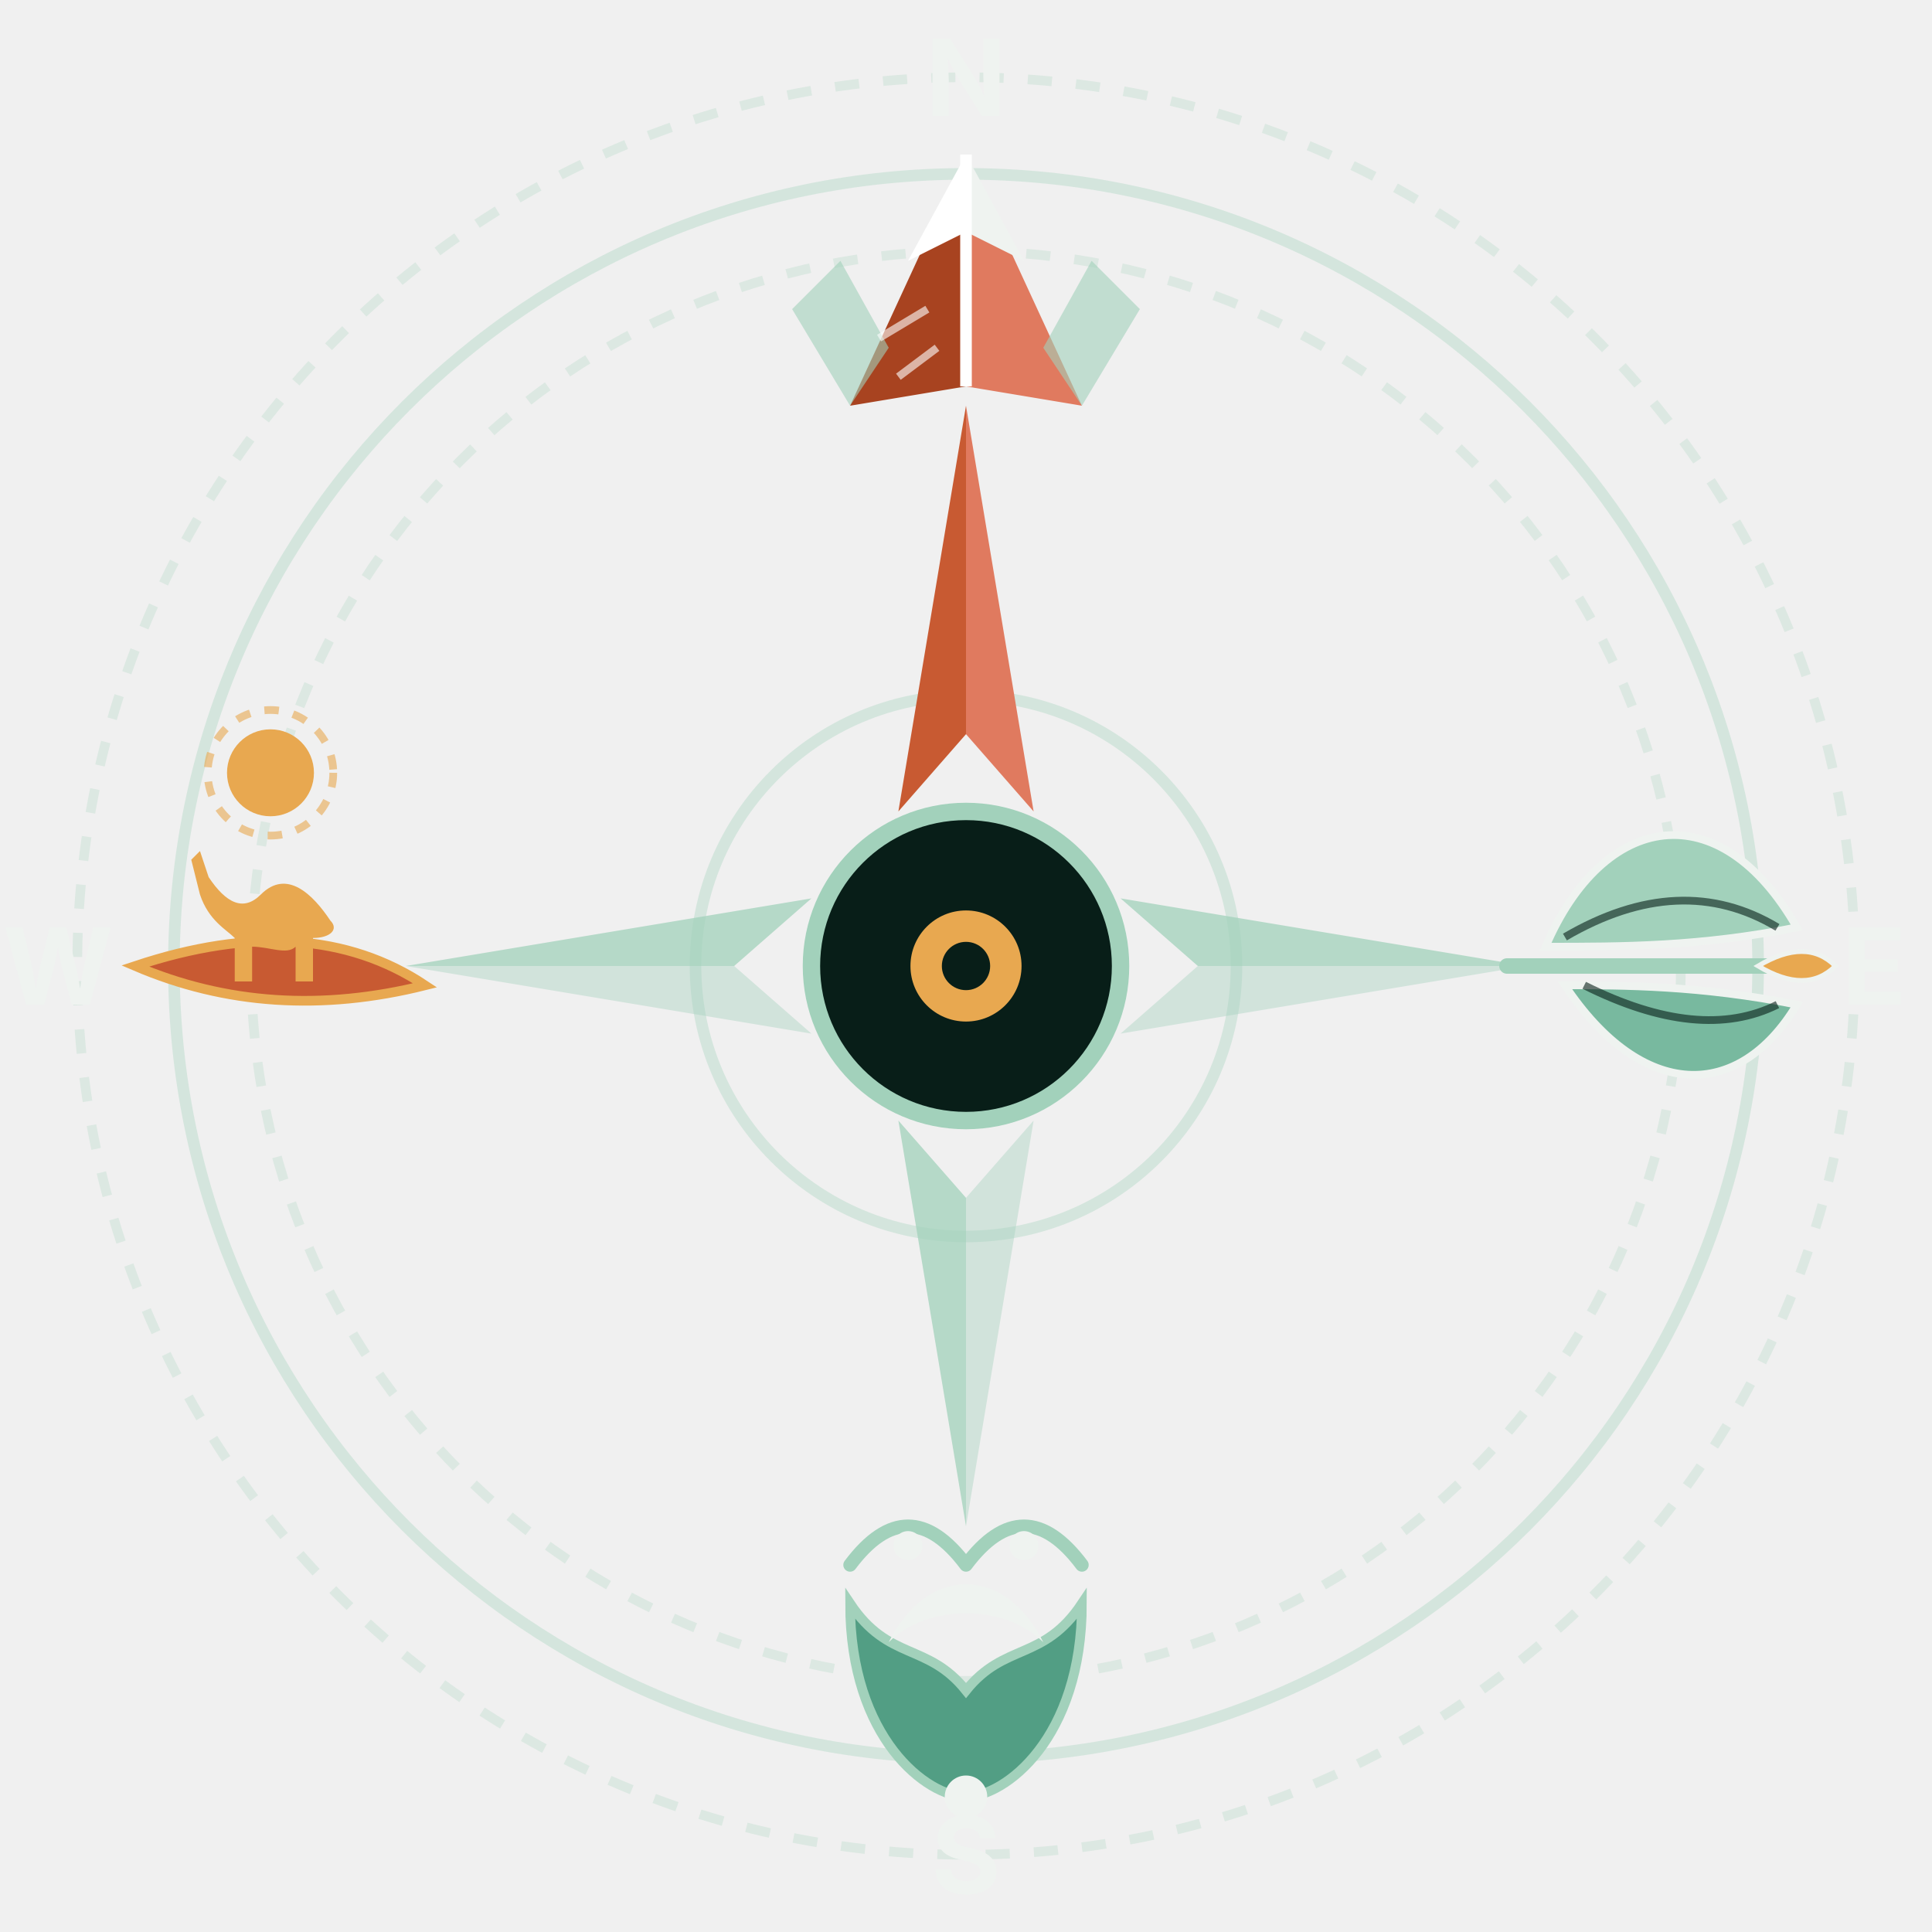
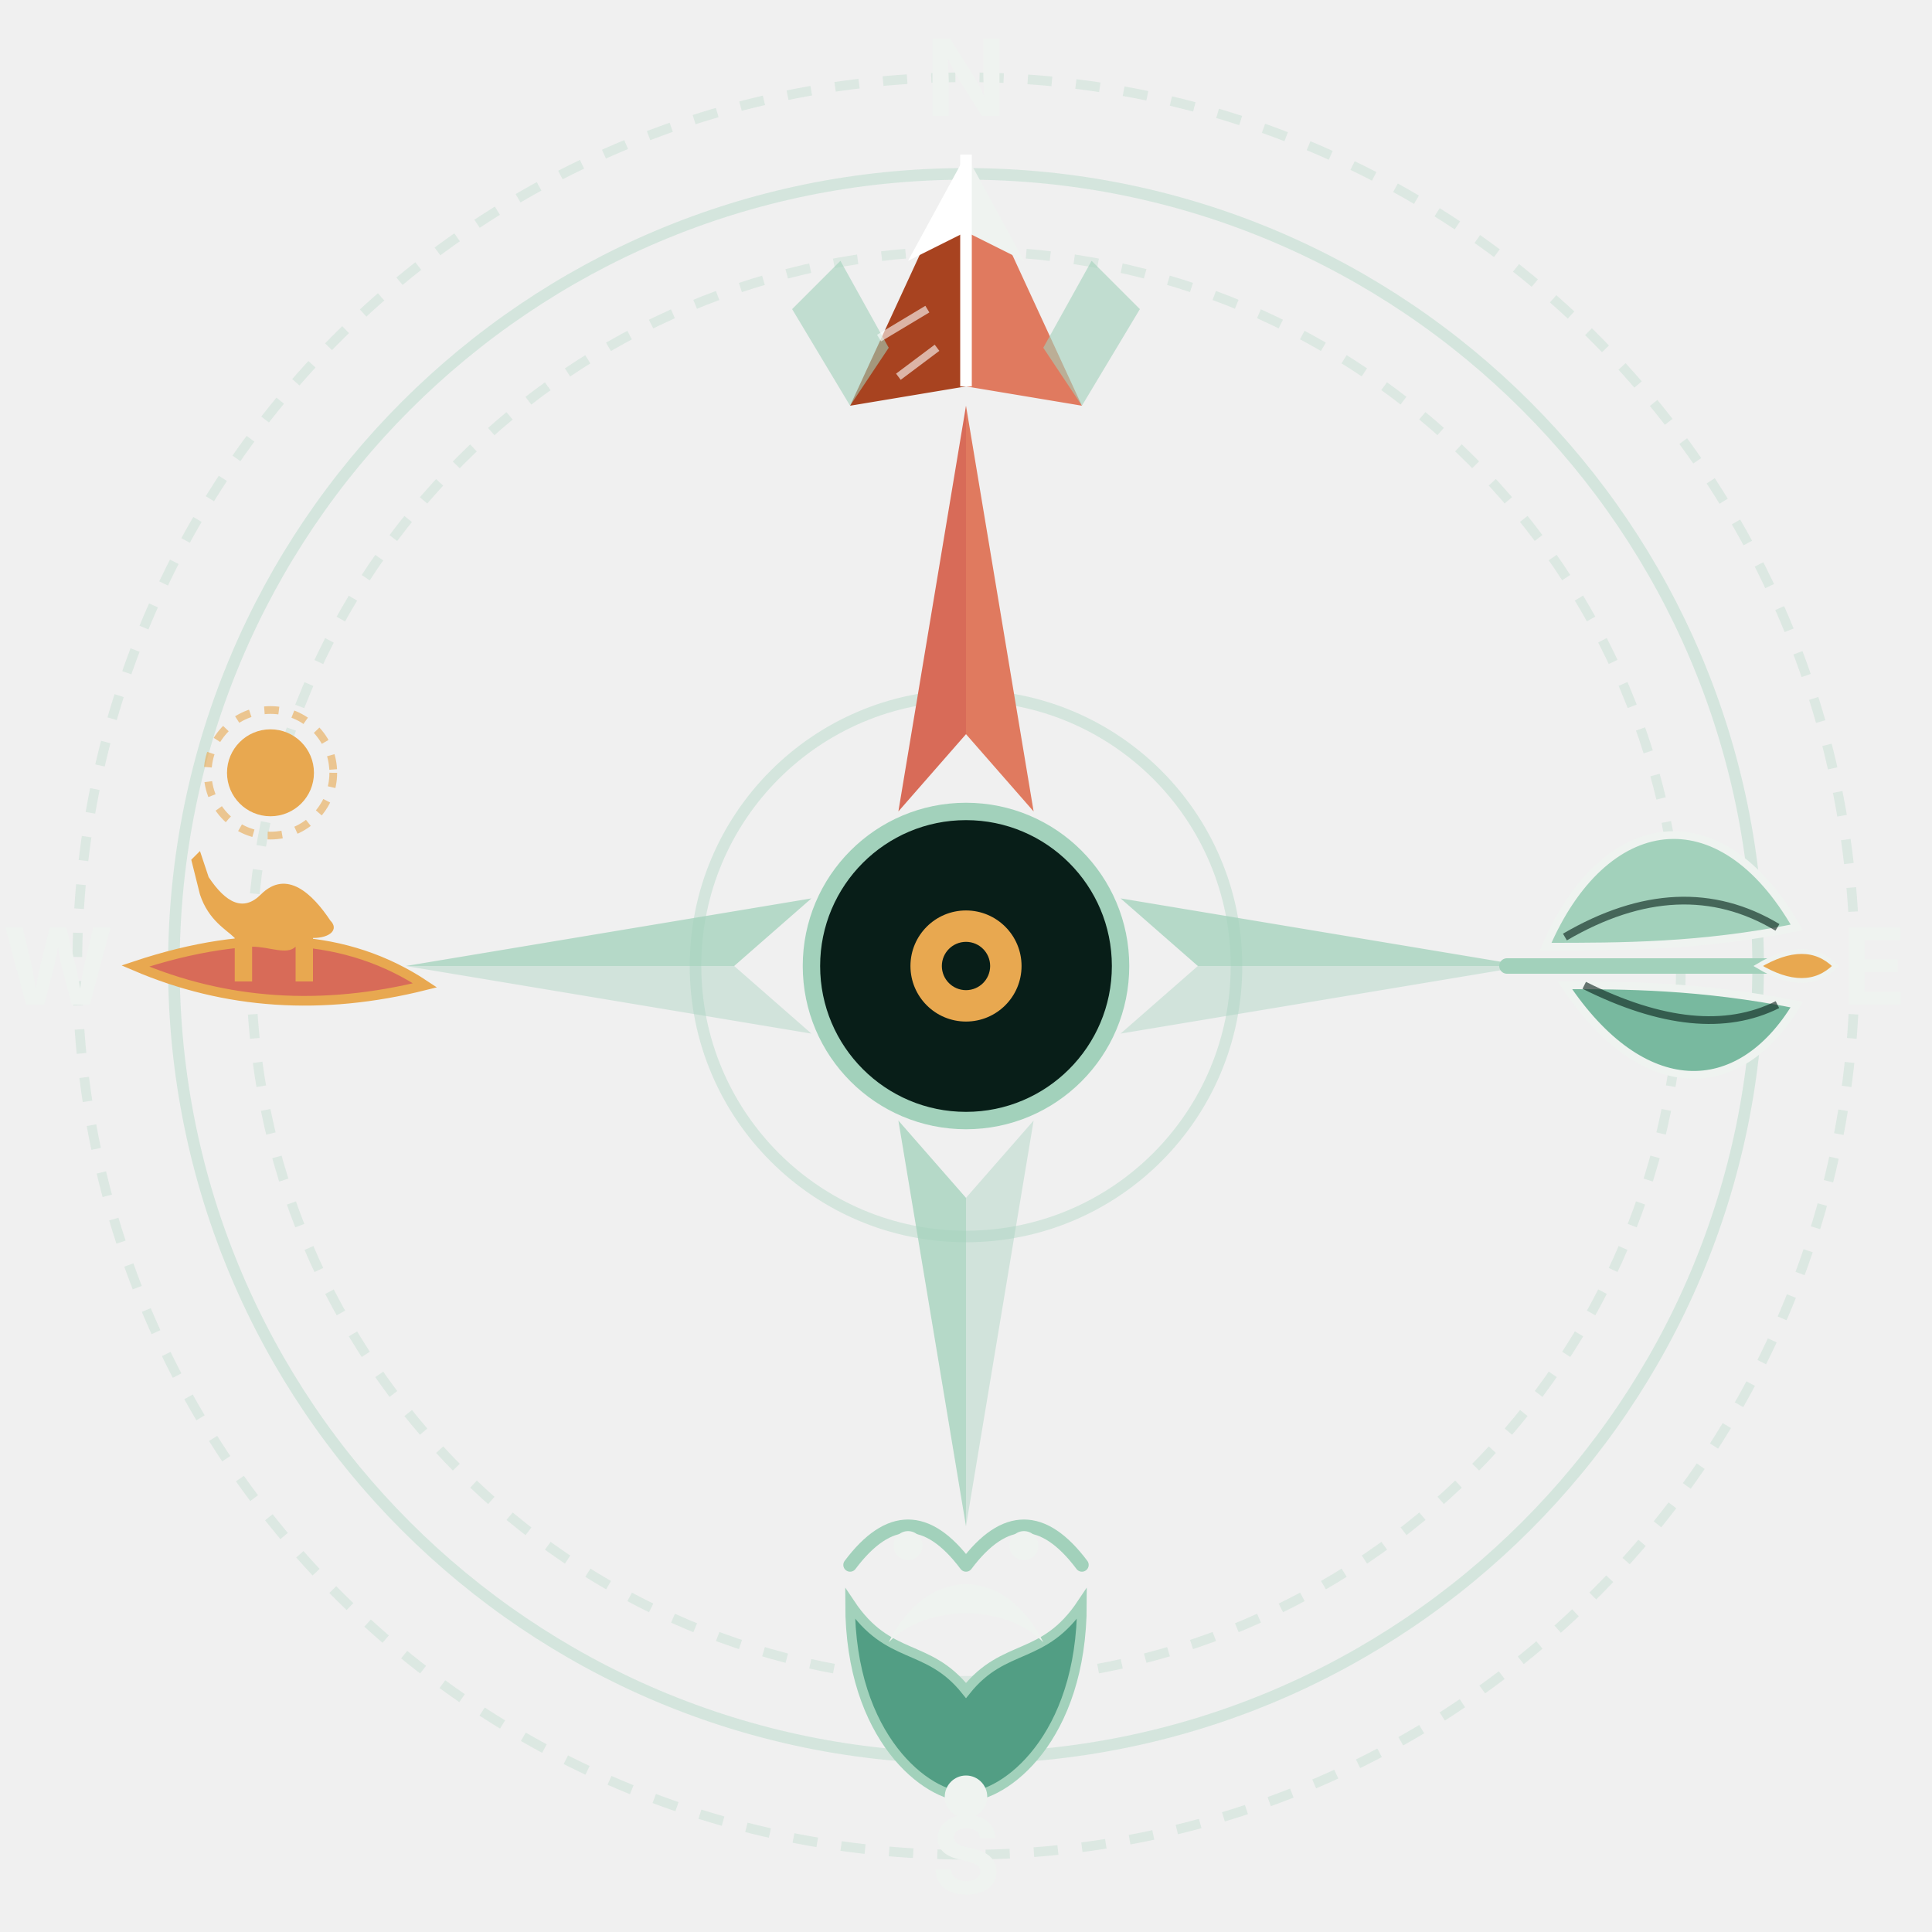
<svg xmlns="http://www.w3.org/2000/svg" viewBox="0 0 200 200" fill="none">
  <defs>
    <style>
      .comp-ring { stroke: #a2d1bb; stroke-opacity: 0.35; stroke-width: 1.2; fill: none; }
      .comp-ring-dash { stroke: #a2d1bb; stroke-opacity: 0.25; stroke-width: 1; stroke-dasharray: 2.5,2.5; fill: none; }
      .comp-text { font-family: -apple-system, BlinkMacSystemFont, 'Segoe UI', system-ui, sans-serif; font-size: 11px; fill: #eff3f0; font-weight: 700; text-anchor: middle; dominant-baseline: central; }
      .real-art { stroke-linecap: round; stroke-linejoin: round; }
    </style>
  </defs>
  <circle cx="100" cy="100" r="92" class="comp-ring-dash" />
  <circle cx="100" cy="100" r="82" class="comp-ring" />
  <circle cx="100" cy="100" r="74" class="comp-ring-dash" />
  <circle cx="100" cy="100" r="28" class="comp-ring" stroke-opacity="0.2" />
  <text x="100" y="8" class="comp-text">N</text>
  <text x="194" y="100" class="comp-text">E</text>
  <text x="100" y="192" class="comp-text">S</text>
  <text x="6" y="100" class="comp-text">W</text>
  <polygon points="144,56 109,91 113,87" fill="#a2d1bb" fill-opacity="0.3" />
  <polygon points="56,144 91,109 87,113" fill="#a2d1bb" fill-opacity="0.3" />
  <polygon points="144,144 109,109 113,113" fill="#a2d1bb" fill-opacity="0.3" />
  <polygon points="56,56 91,91 87,87" fill="#a2d1bb" fill-opacity="0.3" />
  <polygon points="100,42 107,84 100,76" fill="#e07a5f" />
-   <polygon points="100,42 93,84 100,76" fill="#c85a32" />
+   <polygon points="100,42 93,84 100,76" fill="#D86B58" />
  <polygon points="100,158 107,116 100,124" fill="#a2d1bb" fill-opacity="0.4" />
  <polygon points="100,158 93,116 100,124" fill="#a2d1bb" fill-opacity="0.75" />
  <polygon points="158,100 116,107 124,100" fill="#a2d1bb" fill-opacity="0.4" />
  <polygon points="158,100 116,93 124,100" fill="#a2d1bb" fill-opacity="0.75" />
  <polygon points="42,100 84,107 76,100" fill="#a2d1bb" fill-opacity="0.4" />
  <polygon points="42,100 84,93 76,100" fill="#a2d1bb" fill-opacity="0.75" />
  <g id="north-tip-mountain">
    <polygon points="100,16 88,42 100,40" fill="#a84320" />
    <polygon points="100,16 100,40 112,42" fill="#e07a5f" />
    <polygon points="88,42 82,32 87,27 92,36" fill="#a2d1bb" fill-opacity="0.6" />
    <polygon points="112,42 118,32 113,27 108,36" fill="#a2d1bb" fill-opacity="0.6" />
    <polygon points="100,16 94,27 100,24" fill="#ffffff" />
    <polygon points="100,16 100,24 106,27" fill="#eff3f0" />
    <line x1="100" y1="16" x2="100" y2="40" stroke="#ffffff" stroke-width="1.2" />
    <path d="M96 32 L91 35 M97 36 L93 39" stroke="#ffffff" stroke-width="0.8" stroke-opacity="0.6" />
  </g>
  <g id="east-tip-tea">
    <path d="M156,100 Q168,100 186,100" stroke="#a2d1bb" stroke-width="1.6" class="real-art" />
    <path d="M160,98 C166,84 178,82 186,96 C176,98 168,98 160,98 Z" fill="#a2d1bb" stroke="#eff3f0" stroke-width="0.8" />
    <path d="M162,97 Q174,90 184,96" stroke="#081e18" stroke-width="0.8" stroke-opacity="0.6" fill="none" />
    <path d="M162,102 C170,114 180,114 186,104 C176,102 168,102 162,102 Z" fill="#78b99f" stroke="#eff3f0" stroke-width="0.8" />
    <path d="M164,102 Q176,108 184,104" stroke="#081e18" stroke-width="0.8" stroke-opacity="0.6" fill="none" />
    <path d="M182,100 Q187,97 190,100 Q187,103 182,100 Z" fill="#e8a850" stroke="#eff3f0" stroke-width="0.5" />
  </g>
  <g id="south-tip-wave">
    <path d="M88,162 Q94,154 100,162 Q106,154 112,162" stroke="#a2d1bb" stroke-width="1.4" class="real-art" fill="none" />
    <path d="M88,166 C88,180 96,186 100,186 C104,186 112,180 112,166 C108,172 104,170 100,175 C96,170 92,172 88,166 Z" fill="#529e84" stroke="#a2d1bb" stroke-width="1" />
    <path d="M92,170 C96,162 104,162 108,170 C104,166 96,166 92,170 Z" fill="#eff3f0" />
    <circle cx="94" cy="160" r="1.5" fill="#eff3f0" />
    <circle cx="106" cy="160" r="1.5" fill="#eff3f0" />
    <circle cx="100" cy="186" r="2.2" fill="#eff3f0" />
  </g>
  <g id="west-tip-desert">
-     <path d="M44,102 Q32,94 14,100 Q28,106 44,102 Z" fill="#c85a32" stroke="#e8a850" stroke-width="1" />
+     <path d="M44,102 Q32,94 14,100 Q28,106 44,102 Z" fill="#D86B58" stroke="#e8a850" stroke-width="1" />
    <g transform="translate(18, 80) scale(0.9)">
      <path d="M18,17 C16,14 13,11 10,14 C8,16 6,15 4,12 L3,9 L2,10 L3,14 C4,17 6,18 7,19 L7,24 L9,24 L9,20 C11,20 13,21 14,20 L14,24 L16,24 L16,19 C18,19 19,18 18,17 Z" fill="#e8a850" />
    </g>
    <circle cx="28" cy="80" r="4.5" fill="#e8a850" />
    <circle cx="28" cy="80" r="6.5" stroke="#e8a850" stroke-width="0.8" stroke-dasharray="1.5,1.5" fill="none" opacity="0.6" />
  </g>
  <circle cx="100" cy="100" r="16" fill="#081e18" stroke="#a2d1bb" stroke-width="1.8" />
  <circle cx="100" cy="100" r="6.5" fill="#e8a850" stroke="#081e18" stroke-width="1.5" />
  <circle cx="100" cy="100" r="2.5" fill="#081e18" />
</svg>
